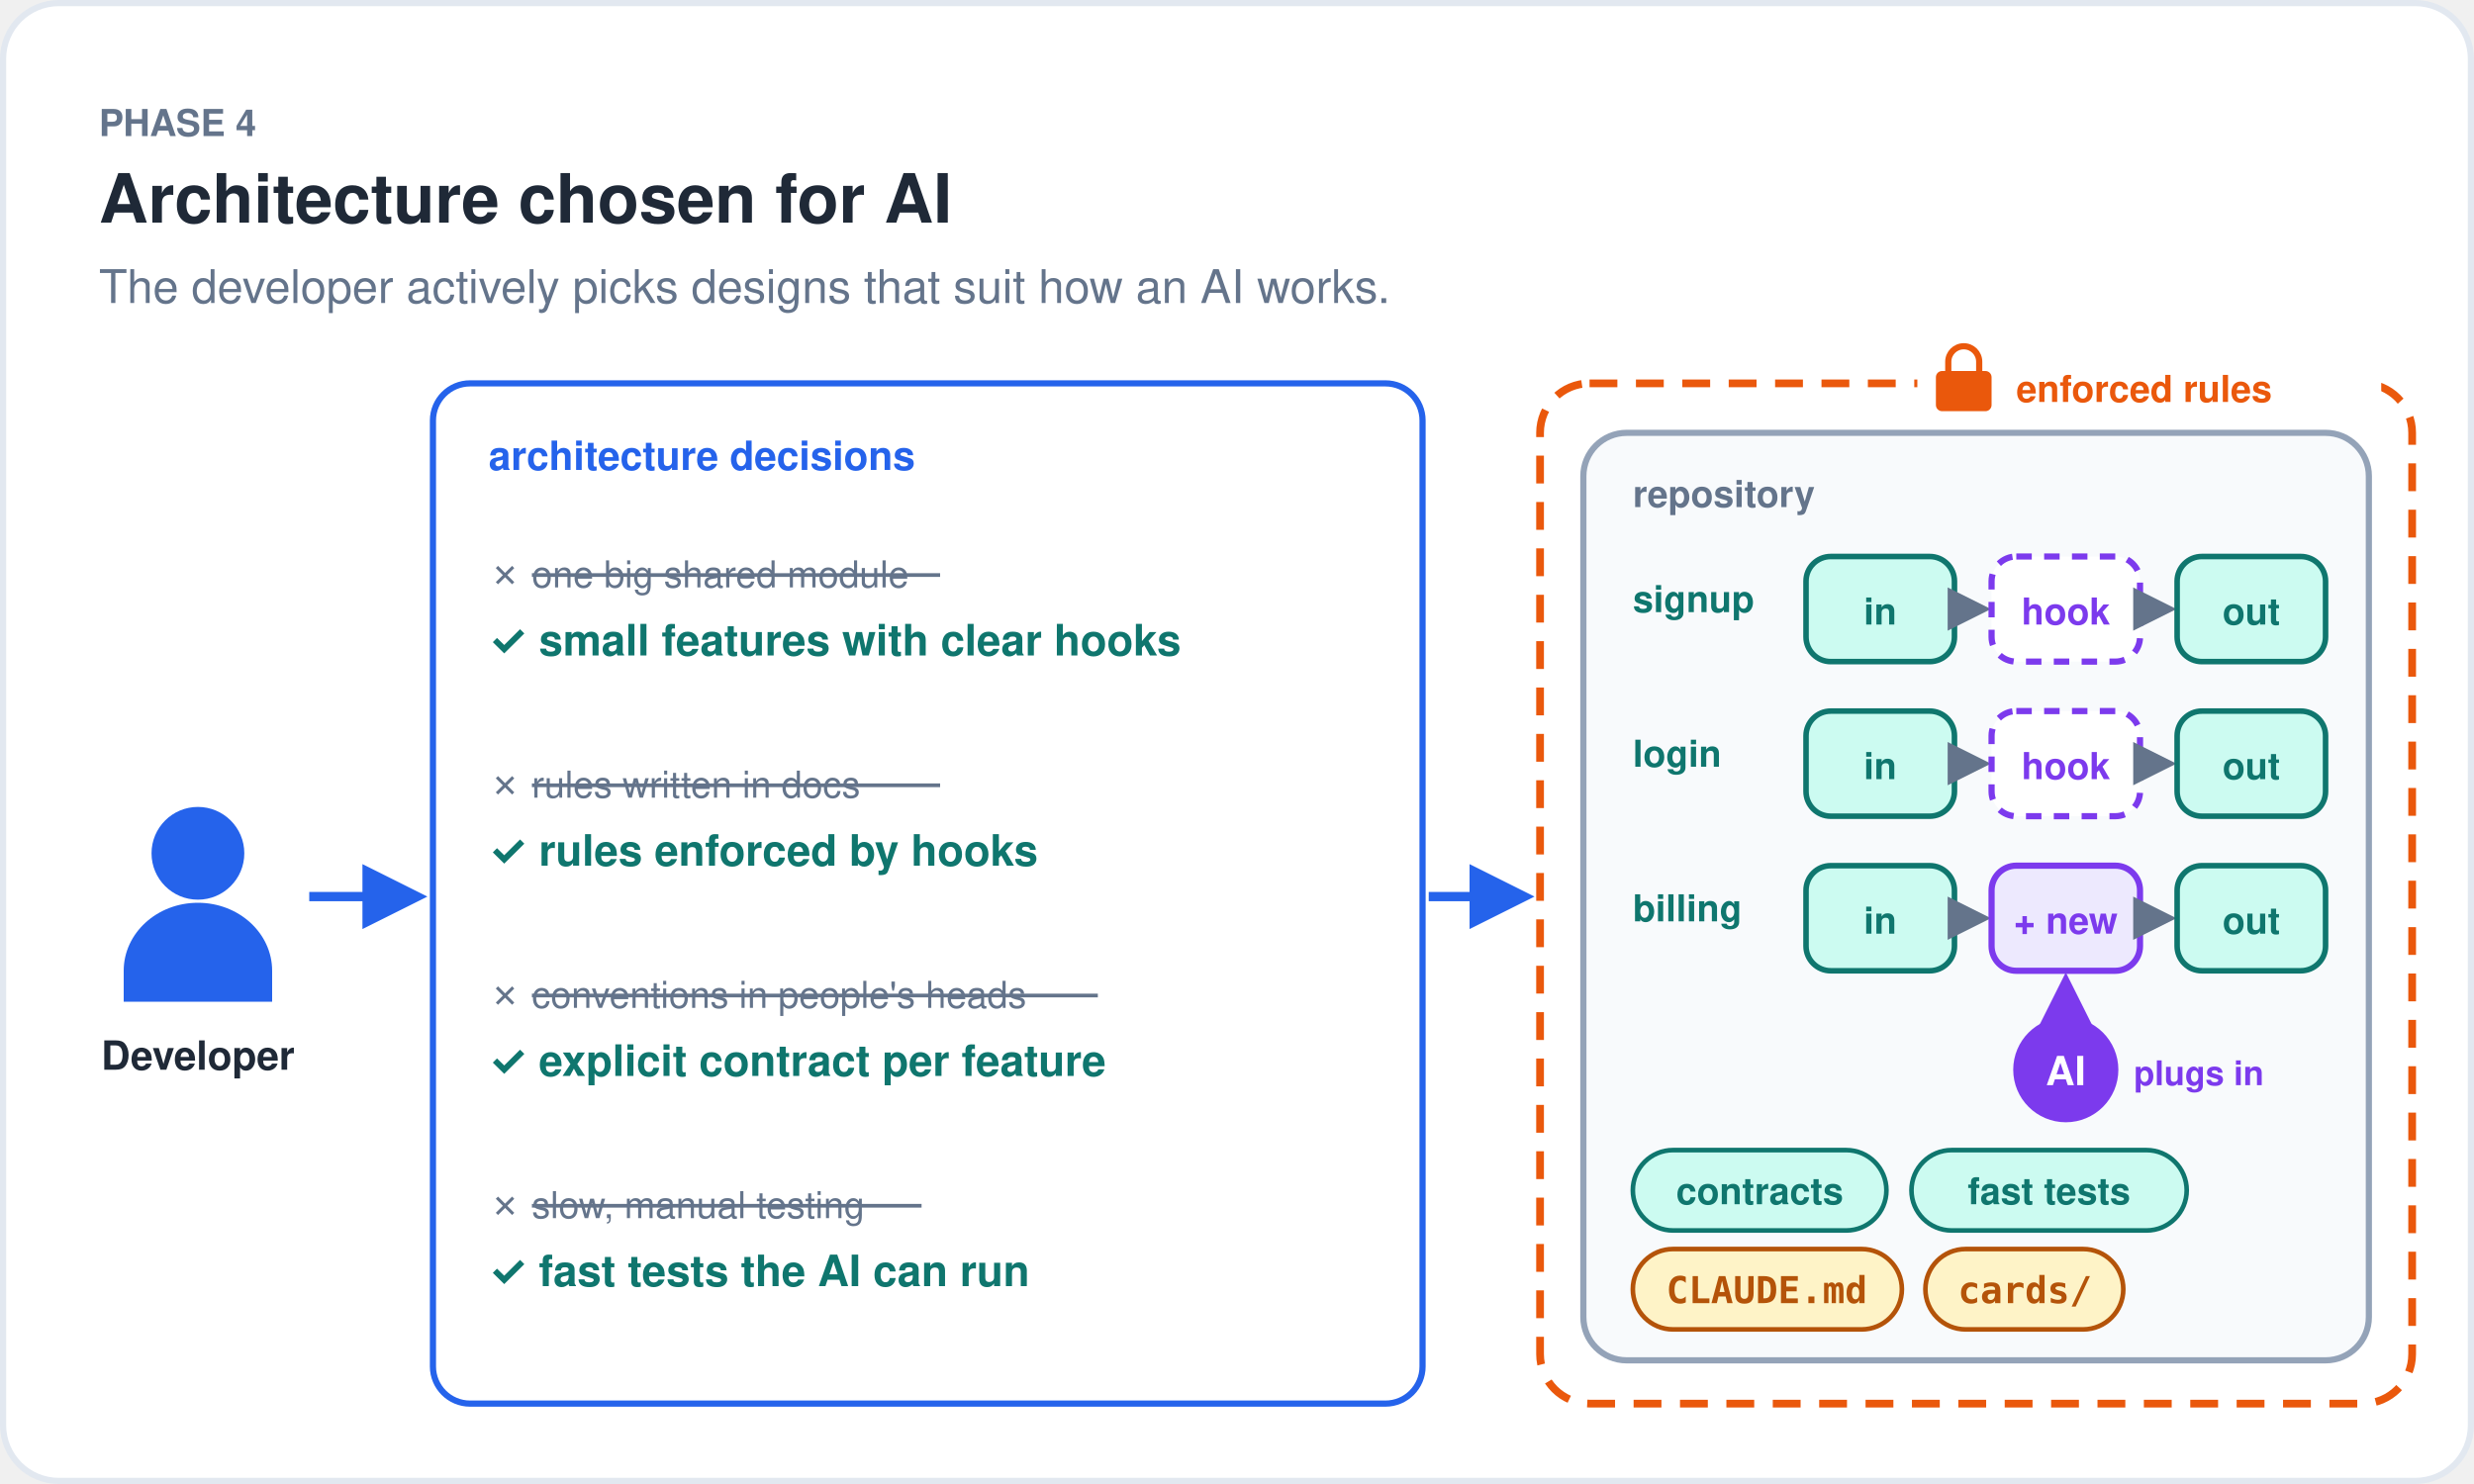
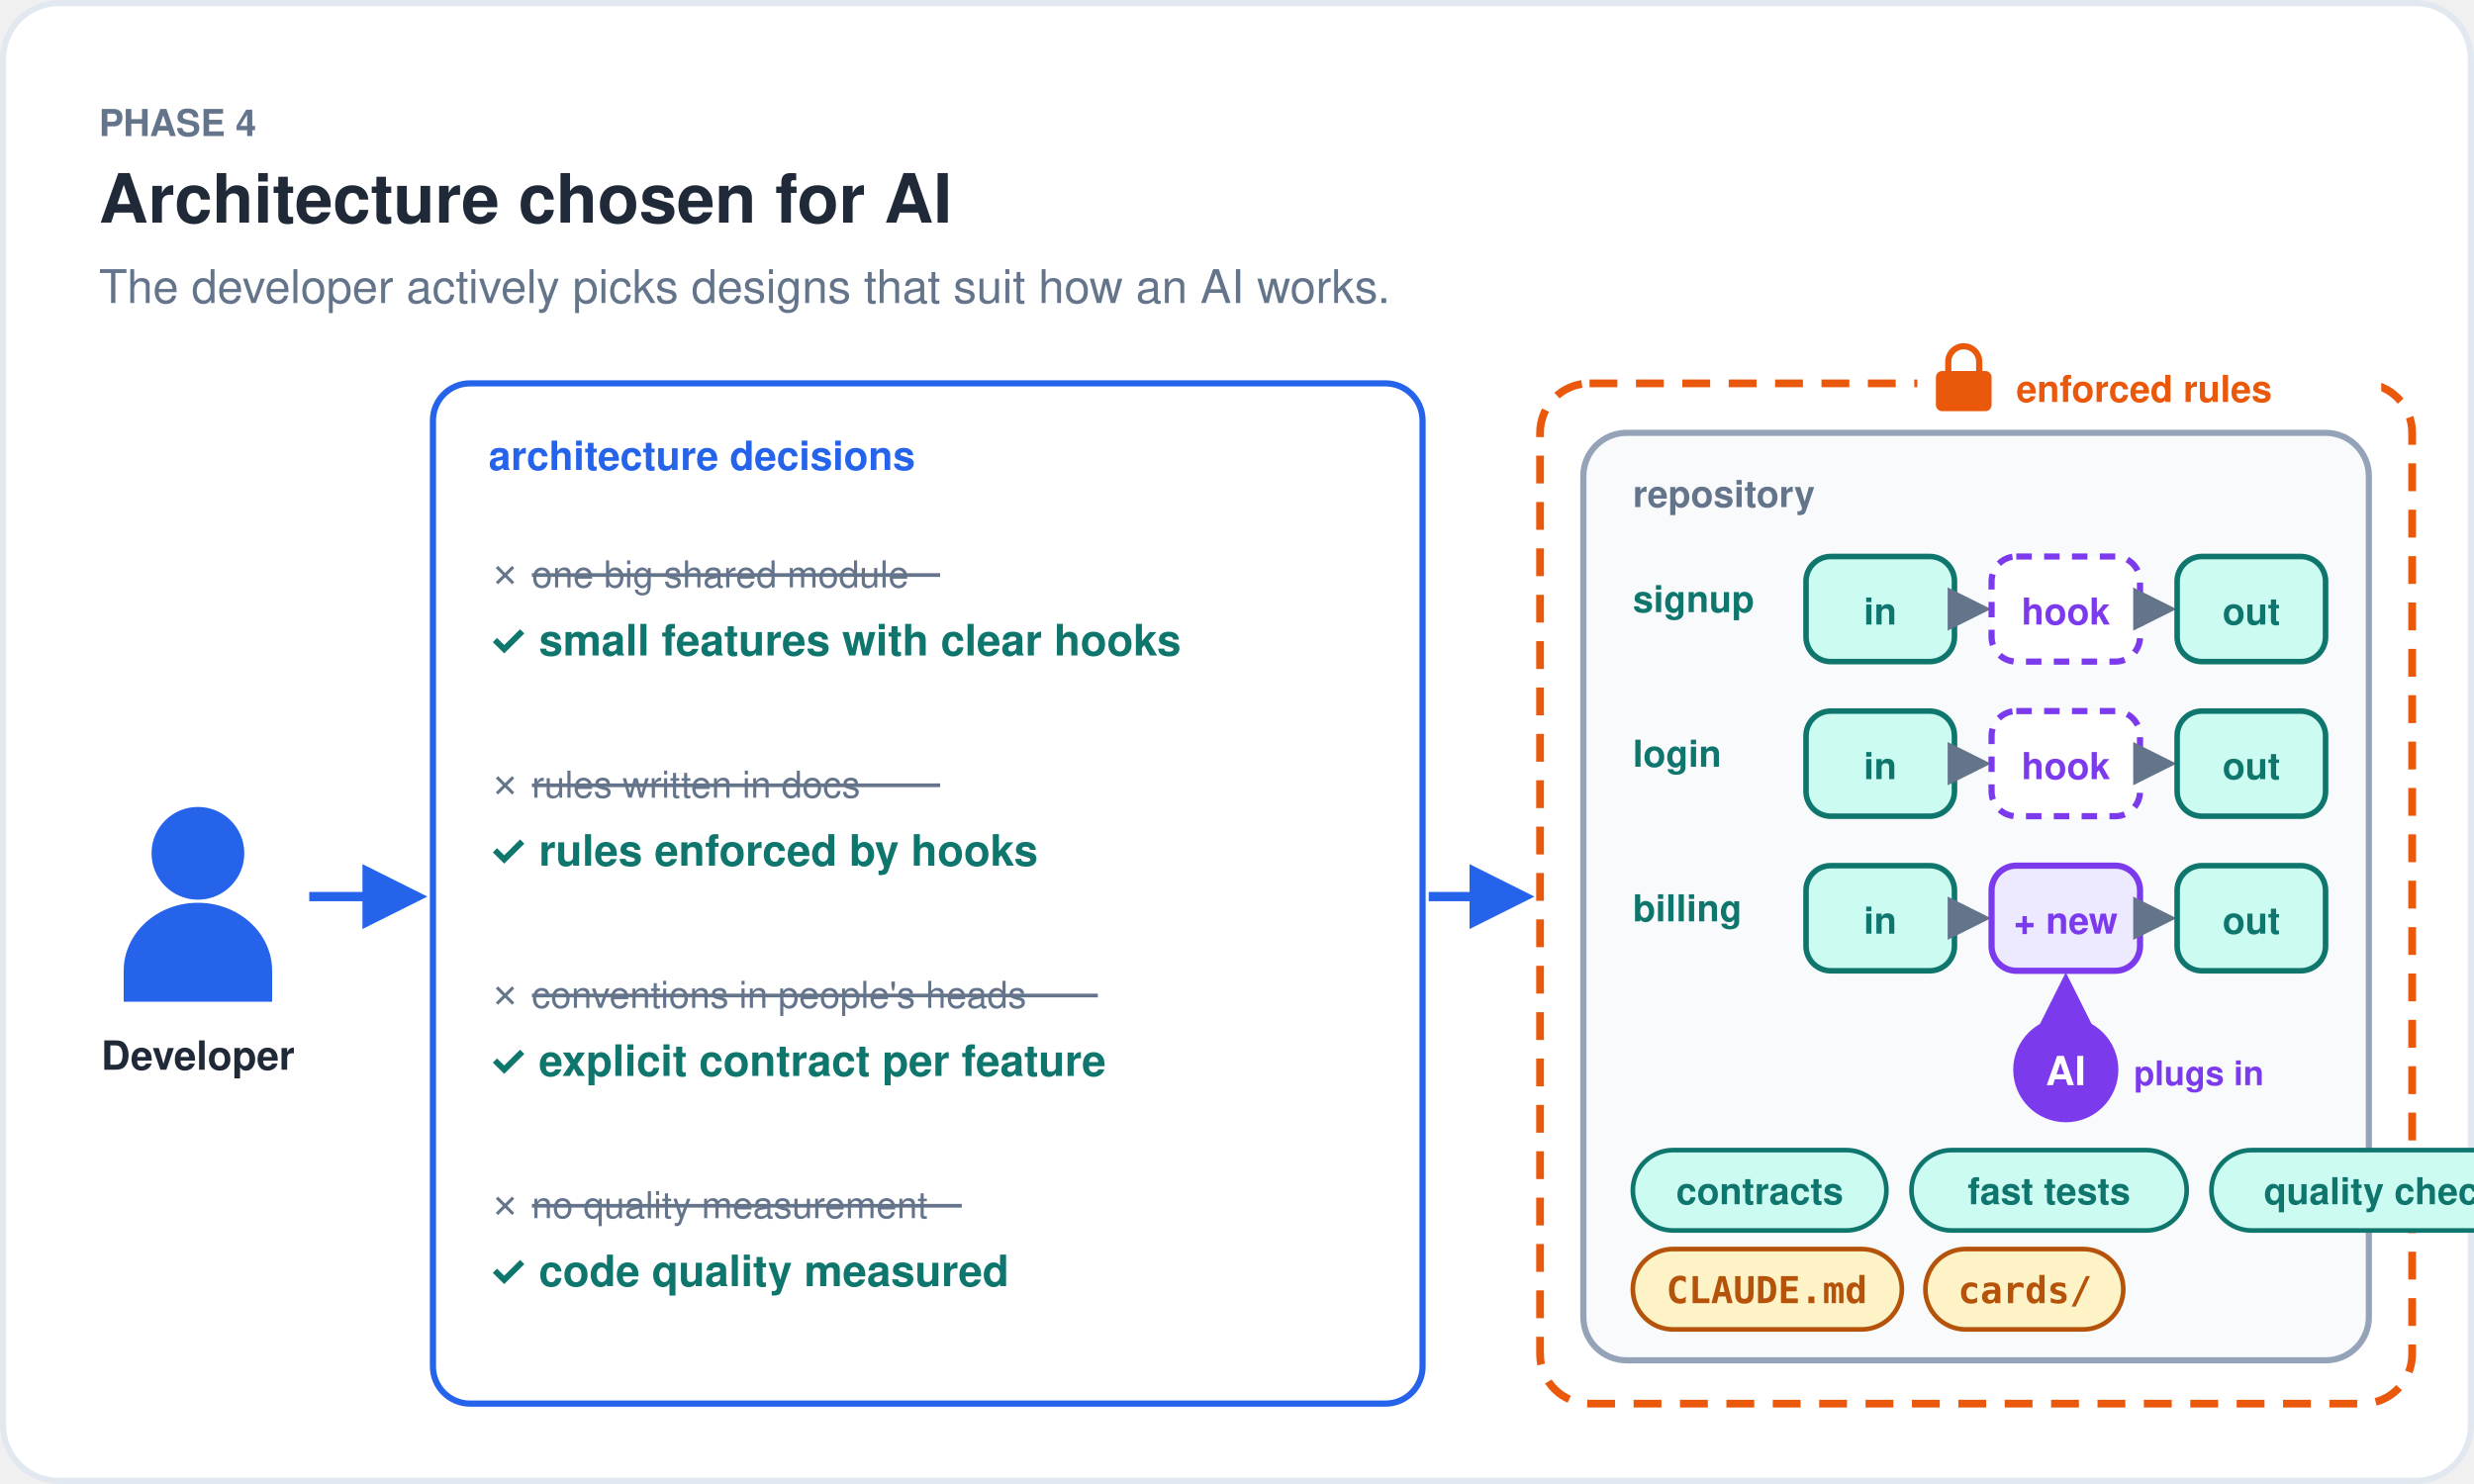
<svg xmlns="http://www.w3.org/2000/svg" viewBox="0 0 800 480" width="800" height="480" role="img" aria-label="Phase 4: Architecture chosen for AI. The developer actively picks designs that suit how an AI works.">
  <defs>
    <marker id="ah" viewBox="0 0 10 10" refX="8" refY="5" markerWidth="7" markerHeight="7" orient="auto-start-reverse">
      <path d="M0,0 L10,5 L0,10 z" fill="#64748b" />
    </marker>
    <marker id="ah-ai" viewBox="0 0 10 10" refX="8" refY="5" markerWidth="7" markerHeight="7" orient="auto-start-reverse">
      <path d="M0,0 L10,5 L0,10 z" fill="#7c3aed" />
    </marker>
    <marker id="ah-doc" viewBox="0 0 10 10" refX="8" refY="5" markerWidth="7" markerHeight="7" orient="auto-start-reverse">
      <path d="M0,0 L10,5 L0,10 z" fill="#b45309" />
    </marker>
    <marker id="ah-dev" viewBox="0 0 10 10" refX="8" refY="5" markerWidth="7" markerHeight="7" orient="auto-start-reverse">
      <path d="M0,0 L10,5 L0,10 z" fill="#2563eb" />
    </marker>
    <marker id="ah-stake" viewBox="0 0 10 10" refX="8" refY="5" markerWidth="7" markerHeight="7" orient="auto-start-reverse">
      <path d="M0,0 L10,5 L0,10 z" fill="#db2777" />
+     </marker>
+     <marker id="ah-code" viewBox="0 0 10 10" refX="8" refY="5" markerWidth="7" markerHeight="7" orient="auto-start-reverse">
+       <path d="M0,0 L10,5 L0,10 z" fill="#0f766e" />
    </marker>
    <pattern id="hatch" width="8" height="8" patternUnits="userSpaceOnUse" patternTransform="rotate(45)">
      <line x1="0" y1="0" x2="0" y2="8" stroke="#ea580c" stroke-opacity="0.25" stroke-width="3" />
    </pattern>
  </defs>
  <rect x="1" y="1" width="798" height="478" rx="18" fill="#ffffff" stroke="#e2e8f0" stroke-width="2" />
  <text x="32" y="44" font-family="-apple-system, 'Segoe UI', Helvetica, Arial, sans-serif" font-size="12" font-weight="700" fill="#64748b" text-anchor="start">PHASE 4</text>
  <text x="32" y="72" font-family="-apple-system, 'Segoe UI', Helvetica, Arial, sans-serif" font-size="22" font-weight="700" fill="#1f2937" text-anchor="start">Architecture chosen for AI</text>
  <text x="32" y="98" font-family="-apple-system, 'Segoe UI', Helvetica, Arial, sans-serif" font-size="15" font-weight="400" fill="#64748b" text-anchor="start">The developer actively picks designs that suit how an AI works.</text>
  <g>
    <circle cx="64" cy="276" r="15" fill="#2563eb" />
    <path d="M40,324 v-10 a24,22 0 0 1 48,0 v10 z" fill="#2563eb" />
    <text x="64" y="346" font-family="-apple-system, 'Segoe UI', Helvetica, Arial, sans-serif" font-size="13" font-weight="600" fill="#1f2937" text-anchor="middle">Developer</text>
  </g>
  <path d="M100,290 H134" fill="none" stroke="#2563eb" stroke-width="3" marker-end="url(#ah-dev)" />
  <rect x="140" y="124" width="320" height="330" rx="12" fill="#ffffff" stroke="#2563eb" stroke-width="2" />
  <text x="158" y="152" font-family="-apple-system, 'Segoe UI', Helvetica, Arial, sans-serif" font-size="13" font-weight="700" fill="#2563eb" text-anchor="start">architecture decisions</text>
  <text x="158" y="190" font-family="-apple-system, 'Segoe UI', Helvetica, Arial, sans-serif" font-size="12" font-weight="400" fill="#64748b" text-anchor="start">✗ one big shared module</text>
  <line x1="172" y1="186" x2="304" y2="186" stroke="#64748b" stroke-width="1.2" />
  <text x="158" y="212" font-family="-apple-system, 'Segoe UI', Helvetica, Arial, sans-serif" font-size="14" font-weight="700" fill="#0f766e" text-anchor="start">✓ small features with clear hooks</text>
  <text x="158" y="258" font-family="-apple-system, 'Segoe UI', Helvetica, Arial, sans-serif" font-size="12" font-weight="400" fill="#64748b" text-anchor="start">✗ rules written in docs</text>
  <line x1="172" y1="254" x2="304" y2="254" stroke="#64748b" stroke-width="1.2" />
  <text x="158" y="280" font-family="-apple-system, 'Segoe UI', Helvetica, Arial, sans-serif" font-size="14" font-weight="700" fill="#0f766e" text-anchor="start">✓ rules enforced by hooks</text>
  <text x="158" y="326" font-family="-apple-system, 'Segoe UI', Helvetica, Arial, sans-serif" font-size="12" font-weight="400" fill="#64748b" text-anchor="start">✗ conventions in people's heads</text>
  <line x1="172" y1="322" x2="355" y2="322" stroke="#64748b" stroke-width="1.2" />
  <text x="158" y="348" font-family="-apple-system, 'Segoe UI', Helvetica, Arial, sans-serif" font-size="14" font-weight="700" fill="#0f766e" text-anchor="start">✓ explicit contract per feature</text>
-   <text x="158" y="394" font-family="-apple-system, 'Segoe UI', Helvetica, Arial, sans-serif" font-size="12" font-weight="400" fill="#64748b" text-anchor="start">✗ slow, manual testing</text>
-   <line x1="172" y1="390" x2="298" y2="390" stroke="#64748b" stroke-width="1.2" />
-   <text x="158" y="416" font-family="-apple-system, 'Segoe UI', Helvetica, Arial, sans-serif" font-size="14" font-weight="700" fill="#0f766e" text-anchor="start">✓ fast tests the AI can run</text>
+   <text x="158" y="394" font-family="-apple-system, 'Segoe UI', Helvetica, Arial, sans-serif" font-size="12" font-weight="400" fill="#64748b" text-anchor="start">✗ no quality measurement</text>
+   <line x1="172" y1="390" x2="311" y2="390" stroke="#64748b" stroke-width="1.2" />
+   <text x="158" y="416" font-family="-apple-system, 'Segoe UI', Helvetica, Arial, sans-serif" font-size="14" font-weight="700" fill="#0f766e" text-anchor="start">✓ code quality measured</text>
  <path d="M462,290 H492" fill="none" stroke="#2563eb" stroke-width="3" marker-end="url(#ah-dev)" />
  <rect x="498" y="124" width="282" height="330" rx="16" fill="none" stroke="#ea580c" stroke-width="2.5" stroke-dasharray="9 6" />
  <rect x="620" y="114" width="150" height="22" fill="#ffffff" />
  <g>
    <path d="M630,121 v-4 a5,5 0 0 1 10,0 v4" fill="none" stroke="#ea580c" stroke-width="2" />
    <rect x="626" y="120" width="18" height="13" rx="2" fill="#ea580c" />
  </g>
  <text x="652" y="130" font-family="-apple-system, 'Segoe UI', Helvetica, Arial, sans-serif" font-size="12" font-weight="700" fill="#ea580c" text-anchor="start">enforced rules</text>
  <rect x="512" y="140" width="254" height="300" rx="14" fill="#f8fafc" stroke="#94a3b8" stroke-width="2" />
  <text x="528" y="164" font-family="-apple-system, 'Segoe UI', Helvetica, Arial, sans-serif" font-size="12" font-weight="700" fill="#64748b" text-anchor="start">repository</text>
  <text x="528" y="198" font-family="-apple-system, 'Segoe UI', Helvetica, Arial, sans-serif" font-size="12" font-weight="700" fill="#0f766e" text-anchor="start">signup</text>
  <rect x="584" y="180" width="48" height="34" rx="8" fill="#ccfbf1" stroke="#0f766e" stroke-width="1.8" />
  <text x="608.0" y="202" font-family="-apple-system, 'Segoe UI', Helvetica, Arial, sans-serif" font-size="12" font-weight="600" fill="#0f766e" text-anchor="middle">in</text>
  <line x1="634" y1="197" x2="641" y2="197" stroke="#0f766e" stroke-width="2" marker-end="url(#ah)" />
  <rect x="644" y="180" width="48" height="34" rx="8" fill="#ffffff" stroke="#7c3aed" stroke-width="2" stroke-dasharray="5 4" />
  <text x="668.0" y="202" font-family="-apple-system, 'Segoe UI', Helvetica, Arial, sans-serif" font-size="12" font-weight="600" fill="#7c3aed" text-anchor="middle">hook</text>
  <line x1="694" y1="197" x2="701" y2="197" stroke="#0f766e" stroke-width="2" marker-end="url(#ah)" />
  <rect x="704" y="180" width="48" height="34" rx="8" fill="#ccfbf1" stroke="#0f766e" stroke-width="1.8" />
  <text x="728.0" y="202" font-family="-apple-system, 'Segoe UI', Helvetica, Arial, sans-serif" font-size="12" font-weight="600" fill="#0f766e" text-anchor="middle">out</text>
  <text x="528" y="248" font-family="-apple-system, 'Segoe UI', Helvetica, Arial, sans-serif" font-size="12" font-weight="700" fill="#0f766e" text-anchor="start">login</text>
  <rect x="584" y="230" width="48" height="34" rx="8" fill="#ccfbf1" stroke="#0f766e" stroke-width="1.8" />
  <text x="608.0" y="252" font-family="-apple-system, 'Segoe UI', Helvetica, Arial, sans-serif" font-size="12" font-weight="600" fill="#0f766e" text-anchor="middle">in</text>
  <line x1="634" y1="247" x2="641" y2="247" stroke="#0f766e" stroke-width="2" marker-end="url(#ah)" />
  <rect x="644" y="230" width="48" height="34" rx="8" fill="#ffffff" stroke="#7c3aed" stroke-width="2" stroke-dasharray="5 4" />
  <text x="668.0" y="252" font-family="-apple-system, 'Segoe UI', Helvetica, Arial, sans-serif" font-size="12" font-weight="600" fill="#7c3aed" text-anchor="middle">hook</text>
  <line x1="694" y1="247" x2="701" y2="247" stroke="#0f766e" stroke-width="2" marker-end="url(#ah)" />
  <rect x="704" y="230" width="48" height="34" rx="8" fill="#ccfbf1" stroke="#0f766e" stroke-width="1.8" />
  <text x="728.0" y="252" font-family="-apple-system, 'Segoe UI', Helvetica, Arial, sans-serif" font-size="12" font-weight="600" fill="#0f766e" text-anchor="middle">out</text>
  <text x="528" y="298" font-family="-apple-system, 'Segoe UI', Helvetica, Arial, sans-serif" font-size="12" font-weight="700" fill="#0f766e" text-anchor="start">billing</text>
  <rect x="584" y="280" width="48" height="34" rx="8" fill="#ccfbf1" stroke="#0f766e" stroke-width="1.8" />
  <text x="608.0" y="302" font-family="-apple-system, 'Segoe UI', Helvetica, Arial, sans-serif" font-size="12" font-weight="600" fill="#0f766e" text-anchor="middle">in</text>
  <line x1="634" y1="297" x2="641" y2="297" stroke="#0f766e" stroke-width="2" marker-end="url(#ah)" />
  <rect x="644" y="280" width="48" height="34" rx="8" fill="#ede9fe" stroke="#7c3aed" stroke-width="2" />
  <text x="668.0" y="302" font-family="-apple-system, 'Segoe UI', Helvetica, Arial, sans-serif" font-size="12" font-weight="700" fill="#7c3aed" text-anchor="middle">+ new</text>
  <line x1="694" y1="297" x2="701" y2="297" stroke="#0f766e" stroke-width="2" marker-end="url(#ah)" />
  <rect x="704" y="280" width="48" height="34" rx="8" fill="#ccfbf1" stroke="#0f766e" stroke-width="1.8" />
  <text x="728.0" y="302" font-family="-apple-system, 'Segoe UI', Helvetica, Arial, sans-serif" font-size="12" font-weight="600" fill="#0f766e" text-anchor="middle">out</text>
  <circle cx="668" cy="346" r="17" fill="#7c3aed" />
  <text x="668" y="351" font-family="-apple-system, 'Segoe UI', Helvetica, Arial, sans-serif" font-size="13" font-weight="700" fill="#ffffff" text-anchor="middle">AI</text>
  <path d="M668,328 V318" fill="none" stroke="#7c3aed" stroke-width="2.5" marker-end="url(#ah-ai)" />
  <text x="690" y="351" font-family="-apple-system, 'Segoe UI', Helvetica, Arial, sans-serif" font-size="11" font-weight="600" fill="#7c3aed" text-anchor="start">plugs in</text>
  <g>
    <rect x="528" y="372" width="82" height="26" rx="13" fill="#ccfbf1" stroke="#0f766e" stroke-width="1.5" />
    <text x="569.05" y="389.5" font-family="-apple-system, 'Segoe UI', Helvetica, Arial, sans-serif" font-size="12" font-weight="600" fill="#0f766e" text-anchor="middle">contracts</text>
  </g>
  <g>
    <rect x="618.1" y="372" width="89" height="26" rx="13" fill="#ccfbf1" stroke="#0f766e" stroke-width="1.5" />
    <text x="662.6" y="389.5" font-family="-apple-system, 'Segoe UI', Helvetica, Arial, sans-serif" font-size="12" font-weight="600" fill="#0f766e" text-anchor="middle">fast tests</text>
  </g>
  <g>
+     <rect x="715.1" y="372" width="117" height="26" rx="13" fill="#ccfbf1" stroke="#0f766e" stroke-width="1.5" />
+     <text x="773.4" y="389.5" font-family="-apple-system, 'Segoe UI', Helvetica, Arial, sans-serif" font-size="12" font-weight="600" fill="#0f766e" text-anchor="middle">quality checks</text>
+   </g>
+   <g>
    <rect x="528" y="404" width="87" height="26" rx="13" fill="#fef3c7" stroke="#b45309" stroke-width="1.5" />
    <text x="571.3" y="421.5" font-family="'SF Mono', Menlo, Consolas, monospace" font-size="12" font-weight="600" fill="#b45309" text-anchor="middle">CLAUDE.md</text>
  </g>
  <g>
    <rect x="622.6" y="404" width="64" height="26" rx="13" fill="#fef3c7" stroke="#b45309" stroke-width="1.5" />
    <text x="654.8" y="421.5" font-family="'SF Mono', Menlo, Consolas, monospace" font-size="12" font-weight="600" fill="#b45309" text-anchor="middle">cards/</text>
  </g>
</svg>
